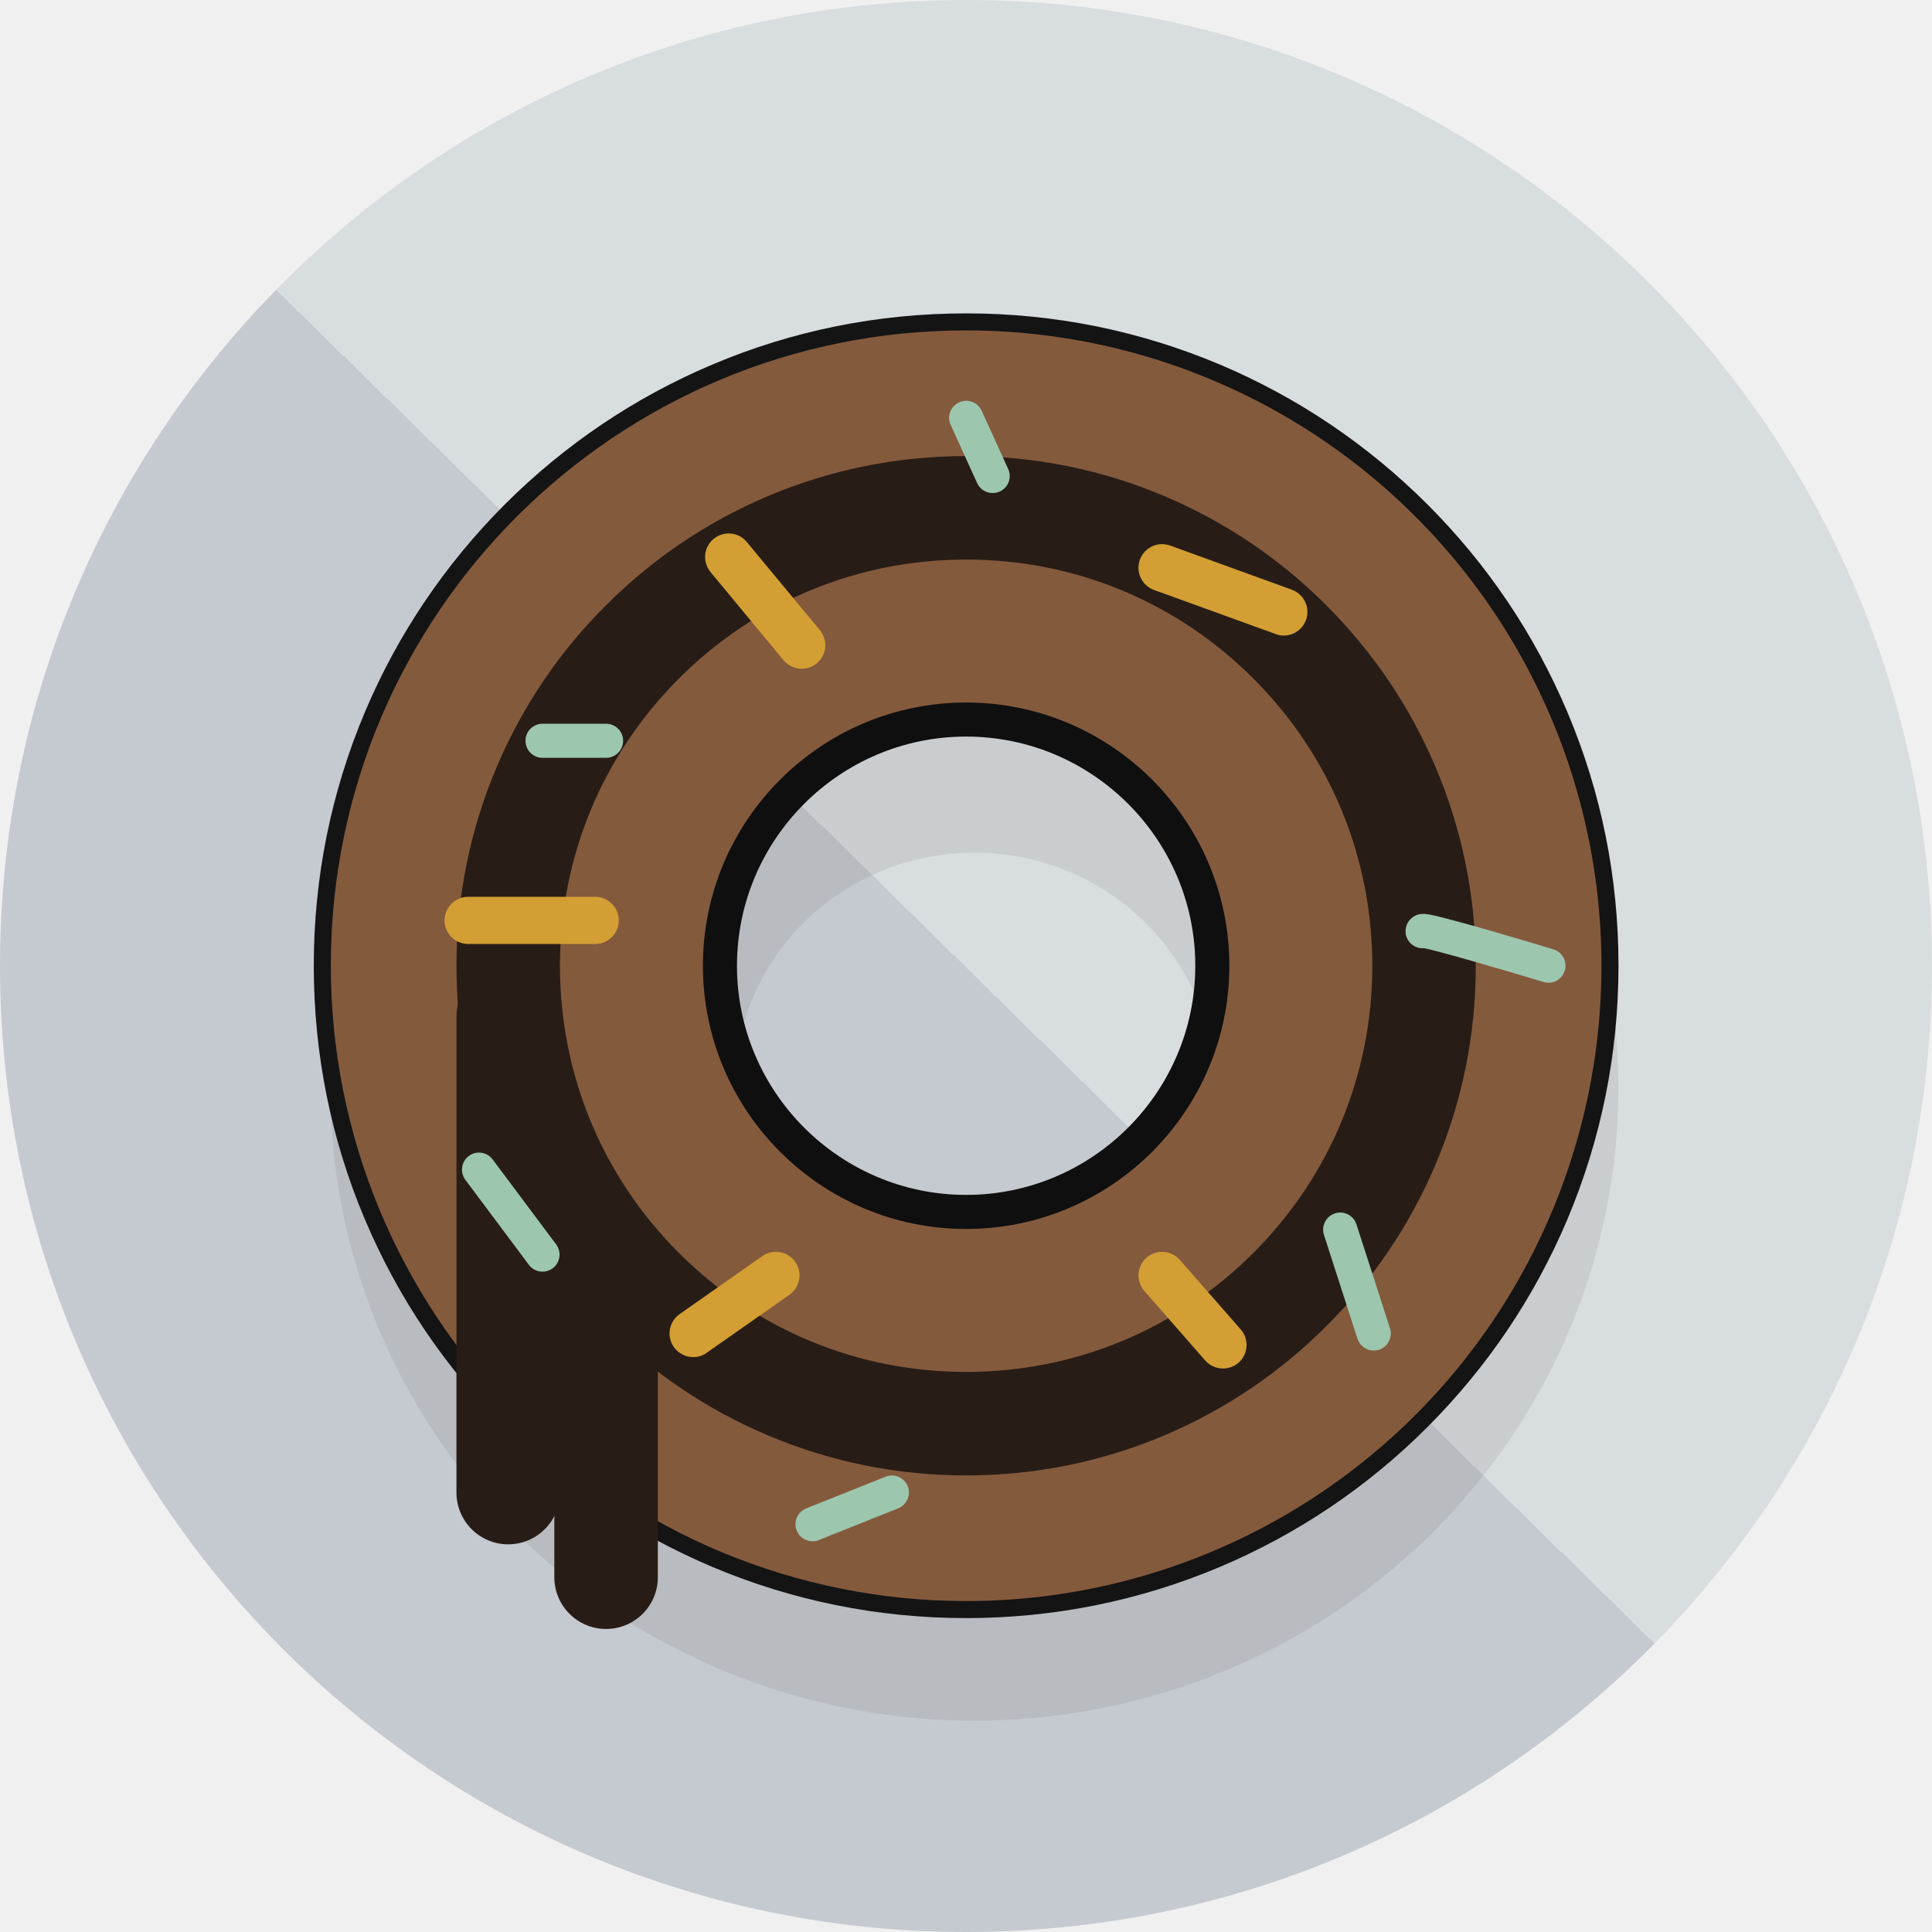
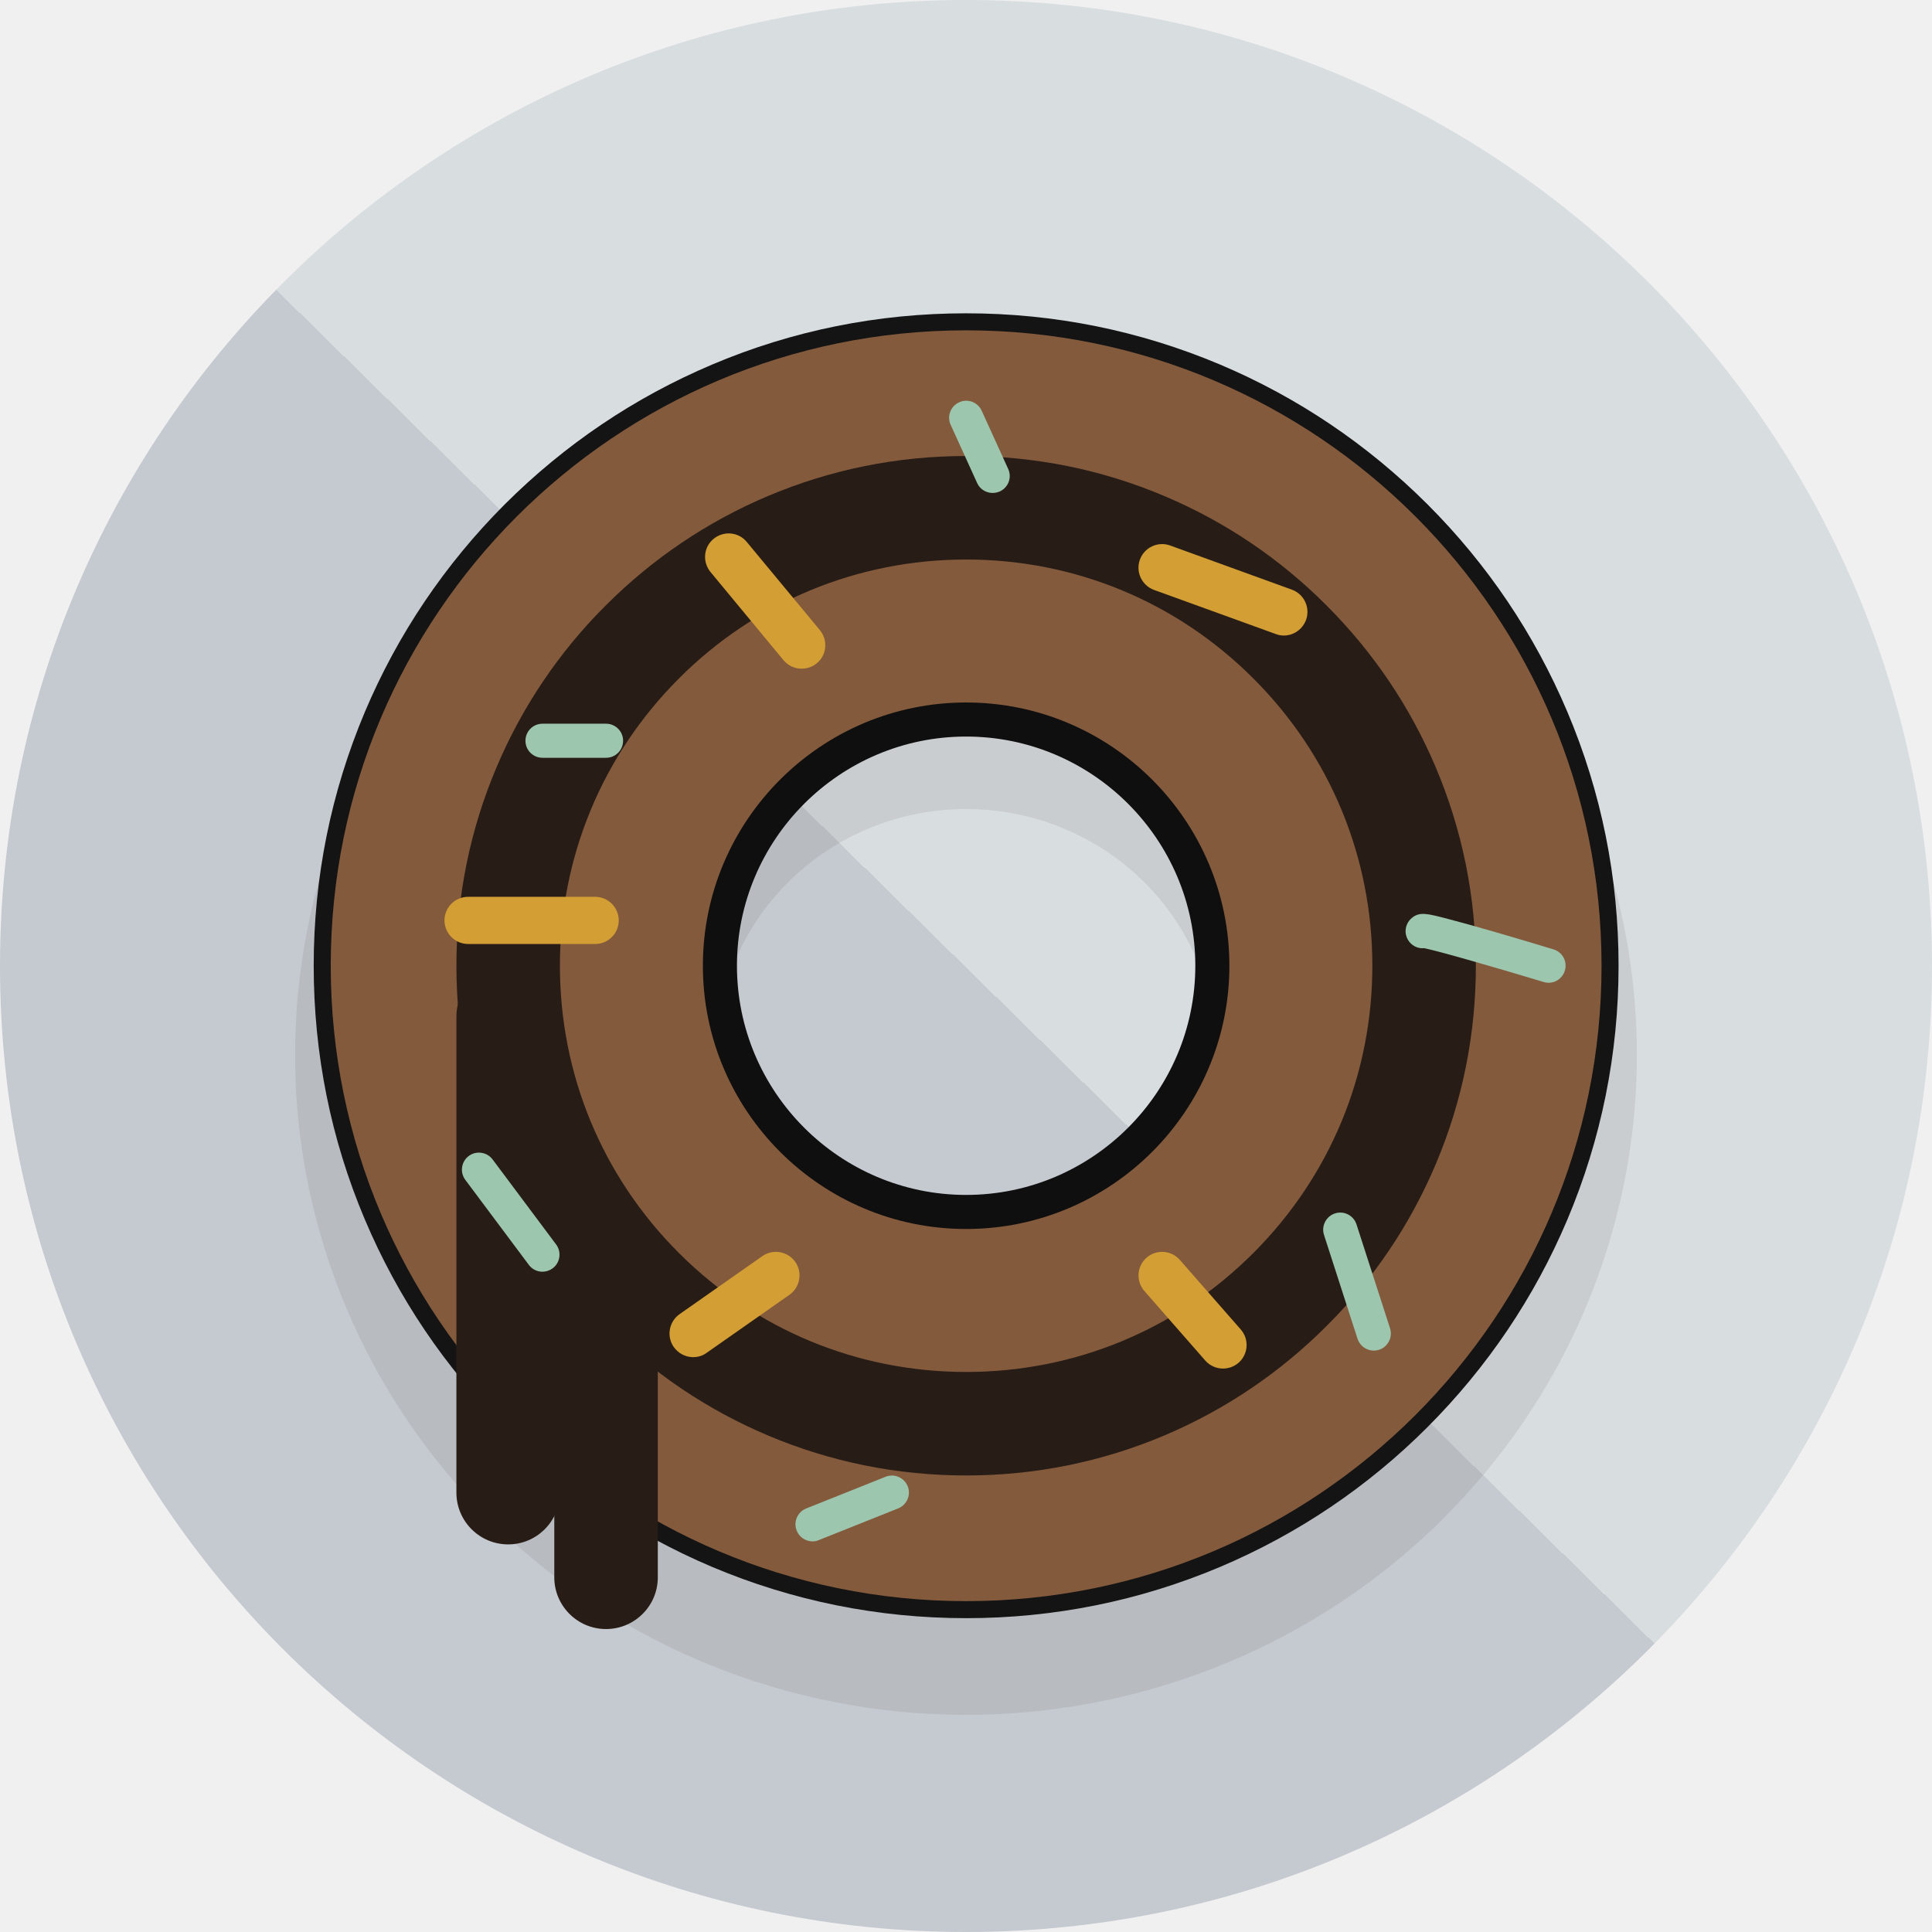
- <svg xmlns="http://www.w3.org/2000/svg" width="1152" height="1152" fill="none" viewBox="0 0 1152 1152">
-   <circle cx="576" cy="576" r="576" fill="url(#a)" />
-   <path fill="#534741" d="M580.961 272c-75.008.007-148.372 21.58-211.032 62.057-62.661 40.476-111.875 98.084-141.565 165.708-29.691 67.625-38.558 142.305-25.506 214.821s47.45 139.691 98.949 193.232c3.329 3.508 6.781 6.897 10.123 10.178l.354.347c71.223 68.499 166.798 107.107 266.501 107.647 99.702.55 195.71-37.01 267.706-104.725.122 0 .244-.12.354-.228 3.464-3.281 6.915-6.669 10.123-10.058 52.442-53.198 87.763-120.381 101.556-193.164s5.446-147.941-23.999-216.096-78.683-126.286-141.569-167.139C730.069 293.727 656.32 271.961 580.912 272zm0 236.414c28.335-.035 56.043 8.182 79.62 23.612 23.576 15.43 41.961 37.38 52.826 63.071 10.866 25.692 13.724 53.97 8.214 81.257s-19.141 52.355-39.168 72.034-45.551 33.082-73.34 38.515-56.596 2.651-82.774-7.995c-26.178-10.645-48.551-28.675-64.288-51.808s-24.131-50.329-24.119-78.147c-.006-37.255 15.057-72.987 41.878-99.341s63.204-41.172 101.151-41.198" opacity=".1" style="mix-blend-mode:multiply" />
+ <svg xmlns="http://www.w3.org/2000/svg" width="347" height="347" fill="none" viewBox="0 0 347 347">
+   <circle cx="173.5" cy="173.5" r="173.5" fill="url(#a)" />
+   <path fill="#534741" d="M173.488 71c-23.538.002-46.56 6.783-66.223 19.506s-35.106 30.83-44.423 52.086-12.1 44.73-8.004 67.523c4.096 22.794 14.89 43.909 31.05 60.738 1.045 1.102 2.129 2.167 3.177 3.199l.111.109c22.35 21.531 52.342 33.666 83.629 33.837s61.414-11.634 84.007-32.919c.038 0 .076-.037.111-.071a83 83 0 0 0 3.176-3.162c16.457-16.721 27.541-37.838 31.869-60.716 4.328-22.877 1.709-46.501-7.531-67.924-9.24-21.422-24.691-39.695-44.425-52.536-19.734-12.84-42.877-19.682-66.54-19.67zm0 74.311a45.5 45.5 0 0 1 24.985 7.421c7.398 4.85 13.167 11.75 16.577 19.825a43.5 43.5 0 0 1 2.577 25.541c-1.729 8.577-6.006 16.457-12.291 22.642s-14.294 10.399-23.014 12.106a45.65 45.65 0 0 1-25.975-2.513c-8.214-3.346-15.235-9.013-20.174-16.284a43.68 43.68 0 0 1-7.568-24.564c-.002-11.71 4.725-22.941 13.141-31.225s19.834-12.941 31.742-12.949" opacity=".1" style="mix-blend-mode:multiply" />
  <g clip-path="url(#b)">
-     <path fill="#141414" d="M576.078 964.828c-52.5 0-103.437-10.312-151.406-30.547-46.328-19.609-87.891-47.656-123.672-83.359-35.703-35.703-63.75-77.344-83.359-123.672-20.313-47.969-30.547-98.906-30.547-151.406s10.312-103.438 30.547-151.406c19.609-46.329 47.656-87.891 83.359-123.672 35.781-35.703 77.344-63.75 123.672-83.36 47.969-20.312 98.906-30.547 151.406-30.547s103.438 10.313 151.406 30.547c46.329 19.61 87.891 47.657 123.672 83.36 35.703 35.703 63.75 77.343 83.36 123.672 20.312 47.968 30.546 98.906 30.546 151.406S954.75 679.281 934.516 727.25c-19.61 46.328-47.657 87.891-83.36 123.672-35.703 35.703-77.343 63.75-123.672 83.359-47.968 20.235-98.906 30.547-151.406 30.547m0-757.656c-49.766 0-98.047 9.765-143.516 28.984-43.906 18.594-83.359 45.157-117.187 78.985s-60.469 73.281-78.984 117.187c-19.219 45.469-28.985 93.75-28.985 143.516s9.766 98.047 28.985 143.515c18.593 43.907 45.156 83.36 78.984 117.188s73.281 60.469 117.187 78.984c45.469 19.219 93.75 28.985 143.516 28.985s98.047-9.766 143.516-28.985c43.906-18.594 83.359-45.156 117.187-78.984s60.469-73.281 78.985-117.188c19.218-45.468 28.984-93.75 28.984-143.515 0-49.766-9.766-98.047-28.984-143.516-18.594-43.906-45.157-83.359-78.985-117.187s-73.281-60.469-117.187-78.985c-45.469-19.219-93.75-28.984-143.516-28.984" />
-     <path fill="#845a3d" d="M576.078 197.016a378.83 378.83 0 0 1 349.991 523.799 378.82 378.82 0 0 1-349.991 233.857 378.83 378.83 0 0 1-267.872-110.956A378.84 378.84 0 0 1 197.25 575.844a378.83 378.83 0 0 1 378.828-378.828m0 232.031a146.796 146.796 0 1 0 0 293.592 146.796 146.796 0 0 0 0-293.592" />
-     <path fill="#0f0f0f" d="M576.078 732.797c-86.562 0-156.953-70.391-156.953-156.953 0-86.563 70.391-156.953 156.953-156.953 86.563 0 156.953 70.39 156.953 156.953 0 86.562-70.39 156.953-156.953 156.953m0-293.594c-75.312 0-136.64 61.328-136.64 136.641s61.328 136.64 136.64 136.64c75.313 0 136.641-61.328 136.641-136.64 0-75.313-61.328-136.641-136.641-136.641" />
-     <path fill="#281d16" d="M576.078 879.75c-41.016 0-80.859-8.047-118.281-23.906-36.172-15.313-68.672-37.188-96.563-65.156-27.89-27.891-49.843-60.391-65.156-96.563-15.859-37.5-23.906-77.266-23.906-118.281s8.047-80.86 23.906-118.282c15.313-36.171 37.188-68.671 65.156-96.562 27.891-27.891 60.391-49.844 96.563-65.156 37.5-15.86 77.265-23.906 118.281-23.906s80.86 8.046 118.281 23.906c36.172 15.312 68.672 37.187 96.563 65.156 27.891 27.891 49.844 60.391 65.156 96.562 15.86 37.5 23.906 77.266 23.906 118.282s-8.046 80.859-23.906 118.281c-15.312 36.172-37.187 68.672-65.156 96.563-27.891 27.89-60.391 49.843-96.563 65.156-37.421 15.859-77.265 23.906-118.281 23.906m0-546.094c-64.687 0-125.547 25.157-171.25 70.938-45.781 45.781-70.937 106.562-70.937 171.25 0 64.687 25.156 125.547 70.937 171.25 45.781 45.781 106.563 70.937 171.25 70.937 64.688 0 125.547-25.156 171.25-70.937 45.781-45.781 70.938-106.563 70.938-171.25 0-64.688-25.157-125.547-70.938-171.25-45.703-45.781-106.562-70.938-171.25-70.938" />
-     <path fill="#281d16" d="M303.031 920.844c-17.031 0-30.859-13.828-30.859-30.86v-283.75c0-17.031 13.828-30.859 30.859-30.859s30.86 13.828 30.86 30.859v283.75c0 17.032-13.828 30.86-30.86 30.86" />
-     <path fill="#281d16" d="M361.391 971.312c-17.032 0-30.86-13.828-30.86-30.859V773.188c0-17.032 13.828-30.86 30.86-30.86 17.031 0 30.859 13.828 30.859 30.86v167.343c0 16.953-13.828 30.781-30.859 30.781" />
-     <path fill="#d39e33" d="M478.031 398.734a14.08 14.08 0 0 1-10.859-5.078l-43.516-52.578c-4.922-6.016-4.14-14.844 1.875-19.766 6.016-4.922 14.844-4.14 19.766 1.875l43.594 52.578c4.922 6.016 4.14 14.844-1.875 19.766-2.657 2.188-5.782 3.203-8.985 3.203m287.5-19.765c-1.562 0-3.203-.235-4.765-.86l-72.657-26.328c-7.265-2.656-11.093-10.703-8.437-18.047 2.656-7.265 10.703-11.094 18.047-8.437l72.578 26.328c7.266 2.656 11.094 10.703 8.437 18.047-2.109 5.703-7.5 9.297-13.203 9.297M354.906 562.875h-75.781c-7.734 0-14.063-6.328-14.063-14.063 0-7.734 6.329-14.062 14.063-14.062h75.781c7.735 0 14.063 6.328 14.063 14.062 0 7.735-6.25 14.063-14.063 14.063m58.438 246.328c-4.453 0-8.75-2.109-11.563-6.016-4.453-6.328-2.89-15.156 3.438-19.609l49.375-34.609c6.328-4.454 15.156-2.891 19.609 3.437s2.891 15.156-3.437 19.609l-49.375 34.61c-2.422 1.797-5.235 2.578-8.047 2.578M729.203 816c-3.906 0-7.812-1.641-10.547-4.766l-36.328-41.484c-5.078-5.86-4.531-14.688 1.328-19.844 5.86-5.078 14.688-4.531 19.844 1.328l36.328 41.485c5.078 5.859 4.531 14.687-1.328 19.843a14.16 14.16 0 0 1-9.297 3.438" />
-     <path fill="#9dc6af" d="M361.39 451.86H323.5a10.136 10.136 0 0 1-10.157-10.156 10.137 10.137 0 0 1 10.157-10.157h37.89a10.137 10.137 0 0 1 10.157 10.157 10.136 10.136 0 0 1-10.157 10.156m230.469-157.891c-3.828 0-7.578-2.187-9.219-5.937l-15.781-34.688c-2.344-5.078-.078-11.094 5.078-13.437 5.078-2.344 11.094-.078 13.438 5.078l15.781 34.687c2.344 5.078.078 11.094-5.078 13.438-1.406.547-2.813.859-4.219.859M323.5 758.266c-3.125 0-6.172-1.406-8.125-4.062L277.484 703.5c-3.359-4.531-2.422-10.859 2.031-14.218 4.532-3.36 10.86-2.422 14.219 2.031l37.891 50.703c3.359 4.531 2.422 10.859-2.032 14.219-1.796 1.328-3.984 2.031-6.093 2.031M923.343 586a10.2 10.2 0 0 1-2.968-.468c-30-9.063-63.75-18.75-71.25-20.157h-.079c-5.625.469-10.468-3.75-10.937-9.375-.234-3.359 1.172-6.64 3.828-8.75 4.61-3.75 9.219-2.5 21.485.704 6.406 1.64 15.078 4.062 25.937 7.187 18.359 5.313 36.719 10.859 36.875 10.938 5.391 1.64 8.437 7.265 6.797 12.656-1.328 4.453-5.313 7.265-9.688 7.265M819.125 805.297a10.2 10.2 0 0 1-9.688-7.031l-20-61.953c-1.719-5.313 1.25-11.094 6.563-12.813 5.312-1.718 11.093 1.172 12.812 6.563l20 61.953c1.719 5.313-1.25 11.094-6.562 12.813a10.5 10.5 0 0 1-3.125.468m-334.61 113.75c-4.062 0-7.812-2.422-9.453-6.406-2.109-5.234.469-11.094 5.625-13.203l47.344-18.906c5.234-2.11 11.094.468 13.203 5.625 2.109 5.156-.469 11.093-5.625 13.203l-47.344 18.906c-1.172.547-2.5.781-3.75.781" />
+     <path fill="#141414" d="M173.523 290.635c-15.815 0-31.16-3.107-45.611-9.203-13.956-5.907-26.477-14.356-37.256-25.112-10.756-10.755-19.205-23.3-25.112-37.256-6.12-14.45-9.202-29.795-9.202-45.611s3.106-31.161 9.202-45.611c5.907-13.956 14.356-26.477 25.112-37.256 10.779-10.756 23.3-19.205 37.256-25.112 14.451-6.12 29.796-9.202 45.611-9.202 15.816 0 31.161 3.106 45.611 9.202 13.957 5.907 26.478 14.356 37.257 25.112 10.755 10.755 19.204 23.3 25.112 37.256 6.119 14.45 9.202 29.795 9.202 45.611s-3.107 31.161-9.202 45.611c-5.908 13.956-14.357 26.477-25.112 37.256-10.756 10.756-23.3 19.205-37.257 25.112-14.45 6.096-29.795 9.203-45.611 9.203m0-228.244c-14.992 0-29.536 2.941-43.234 8.731a110.8 110.8 0 0 0-35.302 23.794c-10.191 10.191-18.217 22.076-23.794 35.303-5.79 13.697-8.732 28.242-8.732 43.234s2.942 29.537 8.731 43.234a110.8 110.8 0 0 0 23.795 35.303c10.19 10.191 22.075 18.216 35.302 23.794 13.698 5.79 28.242 8.731 43.234 8.731s29.537-2.941 43.234-8.731a110.8 110.8 0 0 0 35.303-23.794c10.191-10.191 18.216-22.076 23.794-35.303 5.79-13.697 8.732-28.242 8.732-43.234s-2.942-29.537-8.732-43.234a110.8 110.8 0 0 0-23.794-35.303c-10.191-10.19-22.076-18.216-35.303-23.794-13.697-5.79-28.242-8.731-43.234-8.731" />
+     <path fill="#845a3d" d="M173.524 59.331a114.122 114.122 0 1 1 .003 228.244 114.122 114.122 0 0 1-.003-228.244m0 69.899a44.222 44.222 0 1 0 .003 88.445 44.222 44.222 0 0 0-.003-88.445" />
+     <path fill="#0f0f0f" d="M173.524 220.735c-26.077 0-47.282-21.205-47.282-47.282s21.205-47.282 47.282-47.282 47.282 21.205 47.282 47.282-21.205 47.282-47.282 47.282m0-88.445c-22.688 0-41.163 18.475-41.163 41.163s18.475 41.163 41.163 41.163 41.163-18.475 41.163-41.163-18.475-41.163-41.163-41.163" />
+     <path fill="#281d16" d="M173.524 265.005c-12.356 0-24.358-2.424-35.632-7.202a91 91 0 0 1-29.089-19.628c-8.402-8.402-15.016-18.193-19.629-29.09-4.777-11.297-7.201-23.276-7.201-35.632s2.424-24.359 7.201-35.632a91 91 0 0 1 19.629-29.09c8.402-8.402 18.192-15.015 29.089-19.628 11.297-4.777 23.276-7.202 35.632-7.202s24.359 2.425 35.633 7.202a91 91 0 0 1 29.089 19.628c8.402 8.402 15.016 18.193 19.628 29.09 4.778 11.297 7.202 23.276 7.202 35.632s-2.424 24.359-7.202 35.632a90.9 90.9 0 0 1-19.628 29.09c-8.402 8.402-18.193 15.015-29.089 19.628-11.274 4.778-23.277 7.202-35.633 7.202m0-164.511c-19.487 0-37.821 7.578-51.589 21.37-13.791 13.792-21.37 32.102-21.37 51.589s7.579 37.821 21.37 51.589c13.792 13.792 32.102 21.37 51.589 21.37s37.821-7.578 51.589-21.37c13.792-13.791 21.37-32.102 21.37-51.589s-7.578-37.821-21.37-51.589c-13.768-13.792-32.101-21.37-51.589-21.37" />
+     <path fill="#281d16" d="M91.269 277.384c-5.13 0-9.296-4.166-9.296-9.296v-85.48c0-5.131 4.165-9.296 9.296-9.296s9.296 4.165 9.296 9.296v85.48c0 5.13-4.165 9.296-9.296 9.296" />
+     <path fill="#281d16" d="M108.849 292.588c-5.131 0-9.296-4.166-9.296-9.296v-50.389c0-5.131 4.165-9.297 9.296-9.297s9.297 4.166 9.297 9.297v50.412c0 5.107-4.166 9.273-9.297 9.273" />
+     <path fill="#d39e33" d="M143.987 120.098a4.24 4.24 0 0 1-3.271-1.529l-13.11-15.84c-1.482-1.812-1.247-4.471.565-5.954s4.472-1.247 5.955.565l13.132 15.839c1.483 1.812 1.248 4.472-.565 5.954-.8.659-1.741.965-2.706.965m86.609-5.954c-.47 0-.965-.071-1.435-.259l-21.888-7.931a4.25 4.25 0 0 1-2.542-5.437 4.25 4.25 0 0 1 5.437-2.542l21.864 7.932a4.25 4.25 0 0 1 2.542 5.436c-.636 1.718-2.26 2.801-3.978 2.801m-123.7 55.402h-22.83a4.25 4.25 0 0 1-4.236-4.237 4.25 4.25 0 0 1 4.236-4.236h22.83a4.25 4.25 0 0 1 4.236 4.236 4.234 4.234 0 0 1-4.236 4.237m17.604 74.206c-1.342 0-2.636-.635-3.483-1.812-1.342-1.906-.871-4.566 1.035-5.907l14.874-10.426c1.907-1.342 4.566-.871 5.908 1.035 1.341 1.906.87 4.566-1.036 5.907l-14.874 10.426c-.73.542-1.577.777-2.424.777m95.152 2.048a4.23 4.23 0 0 1-3.177-1.436l-10.944-12.497a4.244 4.244 0 0 1 .4-5.978 4.243 4.243 0 0 1 5.978.4l10.944 12.497a4.243 4.243 0 0 1-.4 5.978 4.26 4.26 0 0 1-2.801 1.036" />
+     <path fill="#9dc6af" d="M108.85 136.103H97.435a3.054 3.054 0 0 1-3.06-3.06 3.053 3.053 0 0 1 3.06-3.059h11.415a3.053 3.053 0 0 1 3.059 3.059 3.053 3.053 0 0 1-3.059 3.06m69.429-47.565c-1.154 0-2.283-.659-2.778-1.788l-4.754-10.45c-.706-1.53-.023-3.342 1.53-4.048 1.53-.706 3.342-.023 4.048 1.53l4.754 10.45c.706 1.53.024 3.341-1.53 4.047a3.5 3.5 0 0 1-1.27.26m-80.844 139.87c-.941 0-1.859-.424-2.447-1.224L83.573 211.91a3.07 3.07 0 0 1 .612-4.284 3.07 3.07 0 0 1 4.283.612l11.415 15.275a3.07 3.07 0 0 1-.612 4.283c-.541.4-1.2.612-1.836.612m180.703-51.895c-.282 0-.588-.047-.894-.141-9.038-2.73-19.205-5.649-21.464-6.072h-.024c-1.694.141-3.153-1.13-3.295-2.825-.07-1.012.353-2 1.154-2.636 1.388-1.129 2.777-.753 6.472.212 1.93.494 4.542 1.224 7.813 2.165a830 830 0 0 1 11.109 3.295 3.05 3.05 0 0 1 2.048 3.813 3.036 3.036 0 0 1-2.919 2.189m-31.396 66.063a3.07 3.07 0 0 1-2.918-2.118l-6.025-18.664c-.518-1.6.377-3.342 1.977-3.859a3.06 3.06 0 0 1 3.86 1.977l6.025 18.663a3.083 3.083 0 0 1-1.977 3.86 3.2 3.2 0 0 1-.942.141m-100.801 34.267a3.07 3.07 0 0 1-2.847-1.93c-.636-1.577.141-3.342 1.694-3.977l14.262-5.696c1.577-.635 3.342.142 3.978 1.695.635 1.553-.141 3.342-1.695 3.977l-14.262 5.696a2.7 2.7 0 0 1-1.13.235" />
  </g>
  <defs>
-     <linearGradient id="a" x1="960.686" x2="164.571" y1="158.4" y2="968.914" gradientUnits="userSpaceOnUse">
+     <linearGradient id="a" x1="289.373" x2="49.571" y1="47.712" y2="291.852" gradientUnits="userSpaceOnUse">
      <stop offset=".5" stop-color="#d8dde0" />
      <stop offset=".5" stop-color="#c5cad0" />
    </linearGradient>
    <clipPath id="b">
-       <path fill="#fff" d="M176 176h800v800H176z" />
+       <path fill="#fff" d="M53 53h241v241H53z" />
    </clipPath>
  </defs>
</svg>
